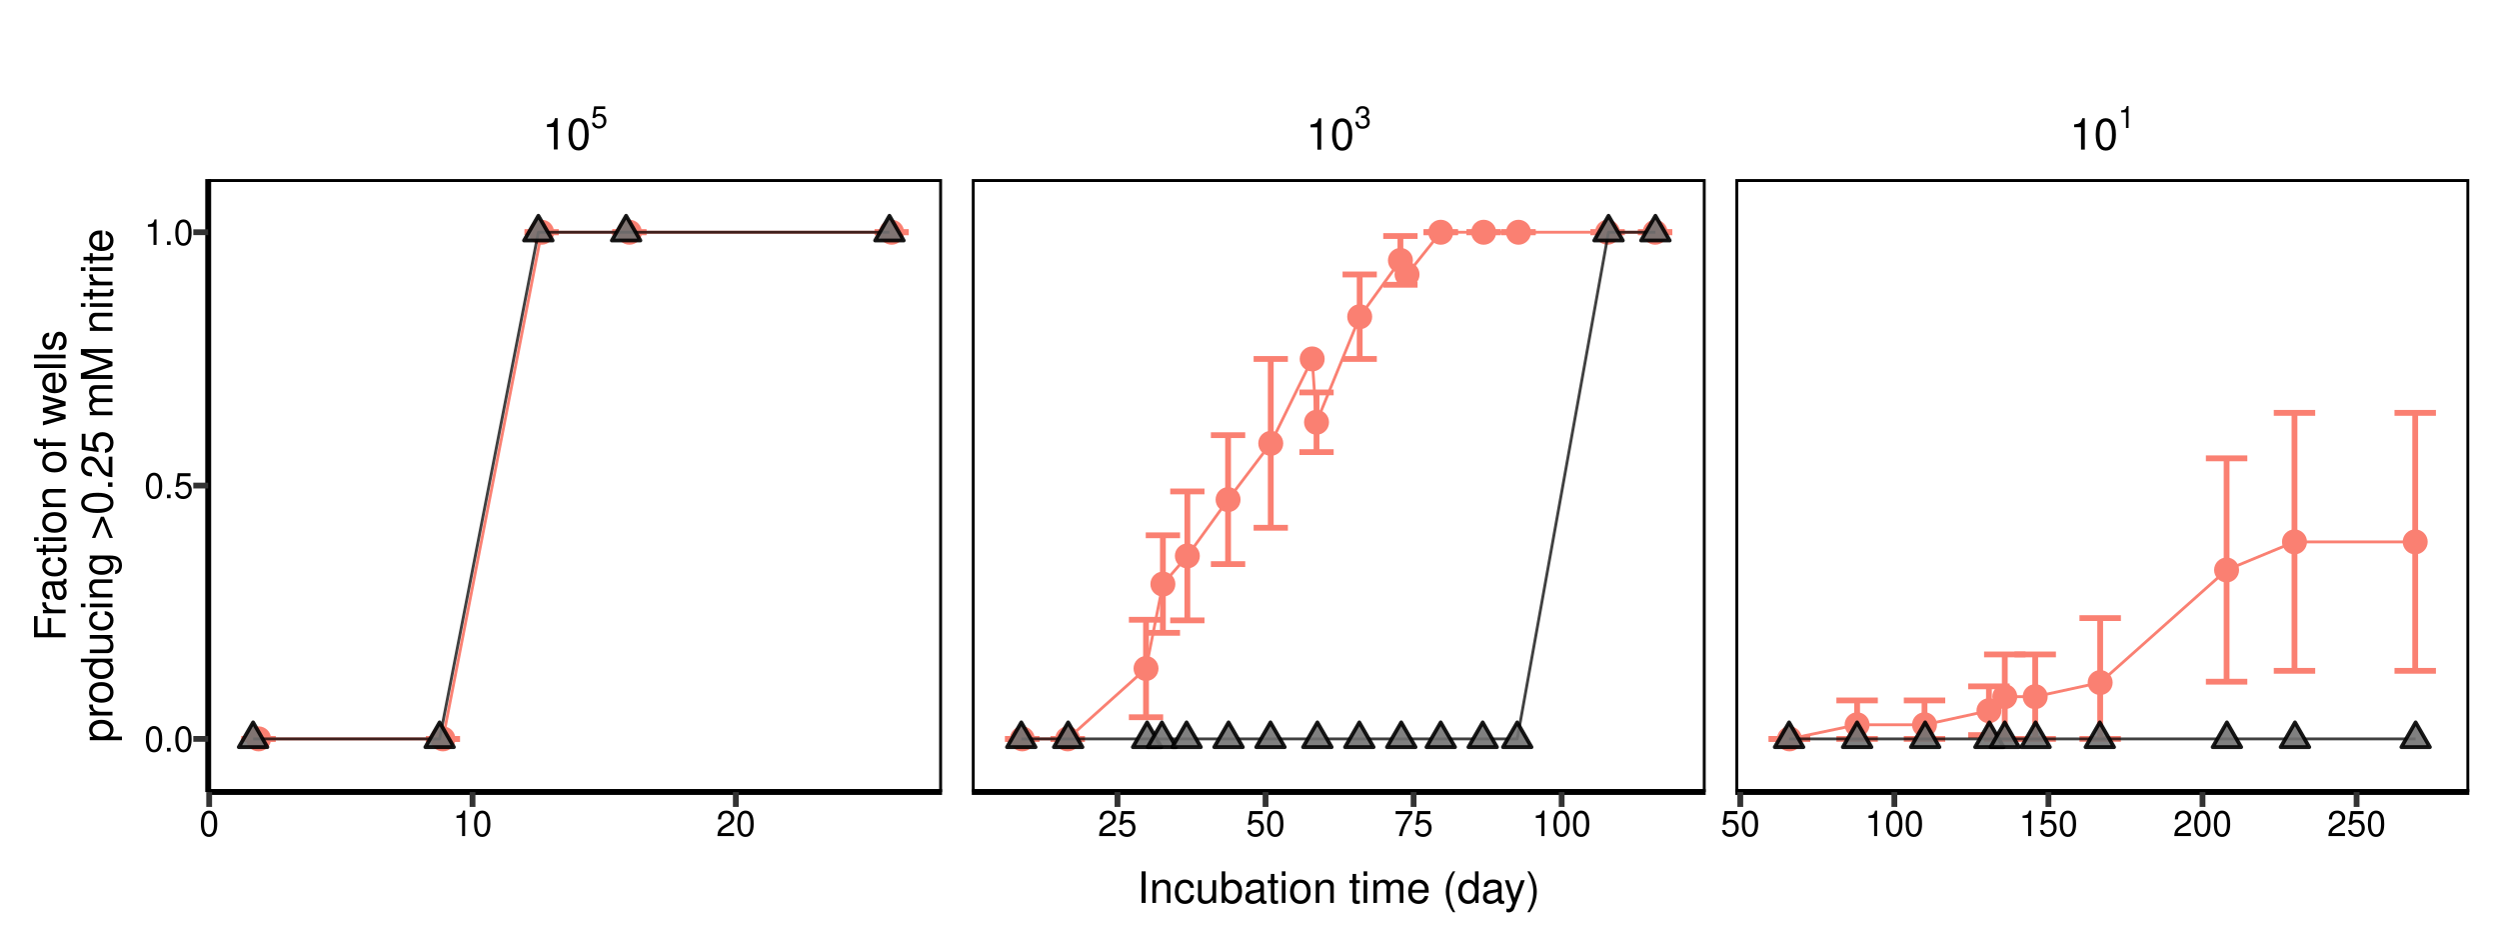
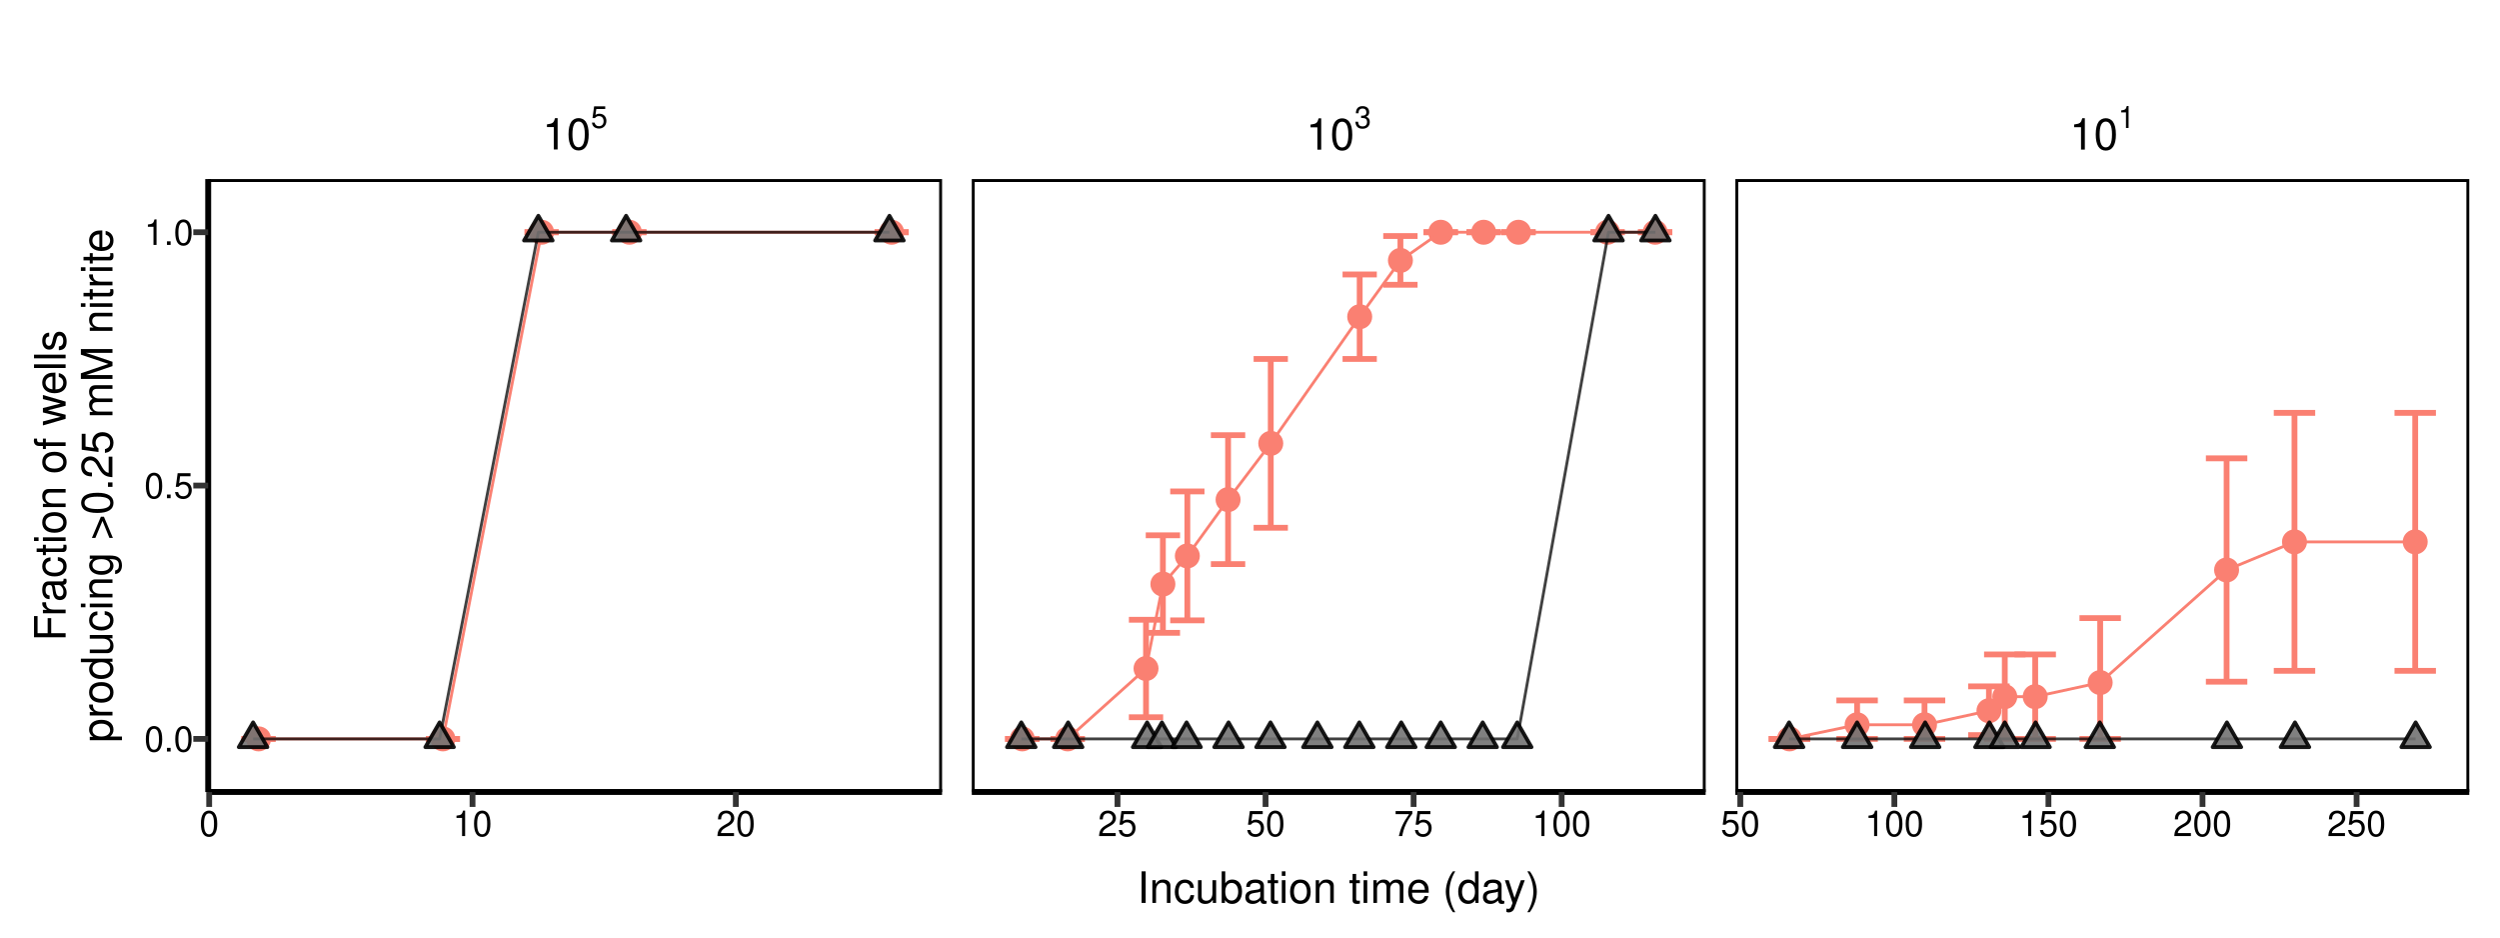
<svg xmlns="http://www.w3.org/2000/svg" width="460.80pt" height="172.80pt" viewBox="0 0 460.80 172.80">
  <g class="svglite">
    <defs>
      <style type="text/css">
    .svglite line, .svglite polyline, .svglite polygon, .svglite path, .svglite rect, .svglite circle {
      fill: none;
      stroke: #000000;
      stroke-linecap: round;
      stroke-linejoin: round;
      stroke-miterlimit: 10.00;
    }
    .svglite text {
      white-space: pre;
    }
    .svglite g.glyphgroup path {
      fill: inherit;
      stroke: none;
    }
  </style>
    </defs>
    <rect width="100%" height="100%" style="stroke: none; fill: none;" />
    <defs>
      <clipPath id="cpMC4wMHw0NjAuODB8MC4wMHwxNzIuODA=">
        <rect x="0.00" y="0.00" width="460.80" height="172.80" />
      </clipPath>
    </defs>
    <g clip-path="url(#cpMC4wMHw0NjAuODB8MC4wMHwxNzIuODA=)">
      <rect x="0" y="0.00" width="460.80" height="172.80" style="stroke-width: 1.07; stroke: none;" />
    </g>
    <defs>
      <clipPath id="cpMzguMzh8MTczLjcxfDMzLjAxfDE0NS45OQ==">
        <rect x="38.38" y="33.01" width="135.33" height="112.98" />
      </clipPath>
    </defs>
    <g clip-path="url(#cpMzguMzh8MTczLjcxfDMzLjAxfDE0NS45OQ==)">
      <rect x="38.38" y="33.01" width="135.33" height="112.98" style="stroke-width: 1.07;" />
      <polyline points="38.38,112.84 173.71,112.84 " style="stroke-width: 1.07; stroke: none; stroke-linecap: butt;" />
      <polyline points="38.38,66.16 173.71,66.16 " style="stroke-width: 1.07; stroke: none; stroke-linecap: butt;" />
      <polyline points="62.85,145.99 62.85,33.01 " style="stroke-width: 1.07; stroke: none; stroke-linecap: butt;" />
      <polyline points="111.41,145.99 111.41,33.01 " style="stroke-width: 1.07; stroke: none; stroke-linecap: butt;" />
      <polyline points="159.96,145.99 159.96,33.01 " style="stroke-width: 1.07; stroke: none; stroke-linecap: butt;" />
      <polyline points="38.38,136.19 173.71,136.19 " style="stroke-width: 1.07; stroke: none; stroke-linecap: butt;" />
      <polyline points="38.38,89.50 173.71,89.50 " style="stroke-width: 1.07; stroke: none; stroke-linecap: butt;" />
      <polyline points="38.38,42.81 173.71,42.81 " style="stroke-width: 1.07; stroke: none; stroke-linecap: butt;" />
      <polyline points="38.57,145.99 38.57,33.01 " style="stroke-width: 1.07; stroke: none; stroke-linecap: butt;" />
      <polyline points="87.13,145.99 87.13,33.01 " style="stroke-width: 1.07; stroke: none; stroke-linecap: butt;" />
      <polyline points="135.68,145.99 135.68,33.01 " style="stroke-width: 1.07; stroke: none; stroke-linecap: butt;" />
      <polyline points="44.53,136.19 50.82,136.19 " style="stroke-width: 1.07; stroke: #FA8072; stroke-linecap: butt;" />
      <polyline points="47.68,136.19 47.68,136.19 " style="stroke-width: 1.07; stroke: #FA8072; stroke-linecap: butt;" />
      <polyline points="44.53,136.19 50.82,136.19 " style="stroke-width: 1.07; stroke: #FA8072; stroke-linecap: butt;" />
      <polyline points="78.52,136.19 84.81,136.19 " style="stroke-width: 1.07; stroke: #FA8072; stroke-linecap: butt;" />
      <polyline points="81.67,136.19 81.67,136.19 " style="stroke-width: 1.07; stroke: #FA8072; stroke-linecap: butt;" />
      <polyline points="78.52,136.19 84.81,136.19 " style="stroke-width: 1.07; stroke: #FA8072; stroke-linecap: butt;" />
      <polyline points="96.73,42.81 103.02,42.81 " style="stroke-width: 1.07; stroke: #FA8072; stroke-linecap: butt;" />
      <polyline points="99.87,42.81 99.87,42.81 " style="stroke-width: 1.07; stroke: #FA8072; stroke-linecap: butt;" />
      <polyline points="96.73,42.81 103.02,42.81 " style="stroke-width: 1.07; stroke: #FA8072; stroke-linecap: butt;" />
      <polyline points="112.91,42.81 119.20,42.81 " style="stroke-width: 1.07; stroke: #FA8072; stroke-linecap: butt;" />
      <polyline points="116.06,42.81 116.06,42.81 " style="stroke-width: 1.07; stroke: #FA8072; stroke-linecap: butt;" />
      <polyline points="112.91,42.81 119.20,42.81 " style="stroke-width: 1.07; stroke: #FA8072; stroke-linecap: butt;" />
      <polyline points="161.27,42.81 167.56,42.81 " style="stroke-width: 1.07; stroke: #FA8072; stroke-linecap: butt;" />
      <polyline points="164.41,42.81 164.41,42.81 " style="stroke-width: 1.07; stroke: #FA8072; stroke-linecap: butt;" />
      <polyline points="161.27,42.81 167.56,42.81 " style="stroke-width: 1.07; stroke: #FA8072; stroke-linecap: butt;" />
      <polyline points="47.68,136.19 81.67,136.19 99.87,42.81 116.06,42.81 164.41,42.81 " style="stroke-width: 0.53; stroke: #FA8072; stroke-linecap: butt;" />
      <circle cx="47.68" cy="136.19" r="1.95" style="stroke-width: 0.71; stroke: #FA8072; fill: #FA8072;" />
      <circle cx="81.67" cy="136.19" r="1.95" style="stroke-width: 0.71; stroke: #FA8072; fill: #FA8072;" />
      <circle cx="99.87" cy="42.81" r="1.95" style="stroke-width: 0.71; stroke: #FA8072; fill: #FA8072;" />
      <circle cx="116.06" cy="42.81" r="1.95" style="stroke-width: 0.71; stroke: #FA8072; fill: #FA8072;" />
      <circle cx="164.41" cy="42.81" r="1.95" style="stroke-width: 0.71; stroke: #FA8072; fill: #FA8072;" />
      <polygon points="46.67,136.19 81.06,136.19 99.27,42.81 115.45,42.81 164.01,42.81 164.01,42.81 115.45,42.81 99.27,42.81 81.06,136.19 46.67,136.19 " style="stroke-width: 0.00; stroke: none; stroke-linecap: butt; fill: #333333; fill-opacity: 0.25;" />
      <polyline points="46.67,136.19 81.06,136.19 99.27,42.81 115.45,42.81 164.01,42.81 " style="stroke-width: 1.07; stroke: none; stroke-linecap: butt;" />
      <polyline points="164.01,42.81 115.45,42.81 99.27,42.81 81.06,136.19 46.67,136.19 " style="stroke-width: 1.07; stroke: none; stroke-linecap: butt;" />
      <polyline points="46.67,136.19 81.06,136.19 99.27,42.81 115.45,42.81 164.01,42.81 " style="stroke-width: 0.53; stroke: #000000; stroke-opacity: 0.75; stroke-linecap: butt;" />
      <polygon points="46.67,133.15 49.30,137.71 44.03,137.71 " style="stroke-width: 0.71; stroke: #000000; stroke-opacity: 0.90; fill: #737373; fill-opacity: 0.90;" />
      <polygon points="81.06,133.15 83.69,137.71 78.43,137.71 " style="stroke-width: 0.71; stroke: #000000; stroke-opacity: 0.90; fill: #737373; fill-opacity: 0.90;" />
      <polygon points="99.27,39.77 101.90,44.33 96.63,44.33 " style="stroke-width: 0.71; stroke: #000000; stroke-opacity: 0.90; fill: #737373; fill-opacity: 0.90;" />
      <polygon points="115.45,39.77 118.08,44.33 112.82,44.33 " style="stroke-width: 0.71; stroke: #000000; stroke-opacity: 0.90; fill: #737373; fill-opacity: 0.90;" />
      <polygon points="164.01,39.77 166.64,44.33 161.37,44.33 " style="stroke-width: 0.71; stroke: #000000; stroke-opacity: 0.90; fill: #737373; fill-opacity: 0.90;" />
    </g>
    <g clip-path="url(#cpMC4wMHw0NjAuODB8MC4wMHwxNzIuODA=)">
</g>
    <defs>
      <clipPath id="cpMTc5LjE5fDMxNC41MXwzMy4wMXwxNDUuOTk=">
        <rect x="179.19" y="33.01" width="135.33" height="112.98" />
      </clipPath>
    </defs>
    <g clip-path="url(#cpMTc5LjE5fDMxNC41MXwzMy4wMXwxNDUuOTk=)">
      <rect x="179.19" y="33.01" width="135.33" height="112.98" style="stroke-width: 1.07;" />
      <polyline points="179.19,112.84 314.51,112.84 " style="stroke-width: 1.07; stroke: none; stroke-linecap: butt;" />
      <polyline points="179.19,66.16 314.51,66.16 " style="stroke-width: 1.07; stroke: none; stroke-linecap: butt;" />
      <polyline points="192.41,145.99 192.41,33.01 " style="stroke-width: 1.07; stroke: none; stroke-linecap: butt;" />
      <polyline points="219.71,145.99 219.71,33.01 " style="stroke-width: 1.07; stroke: none; stroke-linecap: butt;" />
      <polyline points="247.01,145.99 247.01,33.01 " style="stroke-width: 1.07; stroke: none; stroke-linecap: butt;" />
      <polyline points="274.31,145.99 274.31,33.01 " style="stroke-width: 1.07; stroke: none; stroke-linecap: butt;" />
      <polyline points="301.61,145.99 301.61,33.01 " style="stroke-width: 1.07; stroke: none; stroke-linecap: butt;" />
      <polyline points="179.19,136.19 314.51,136.19 " style="stroke-width: 1.07; stroke: none; stroke-linecap: butt;" />
      <polyline points="179.19,89.50 314.51,89.50 " style="stroke-width: 1.07; stroke: none; stroke-linecap: butt;" />
      <polyline points="179.19,42.81 314.51,42.81 " style="stroke-width: 1.07; stroke: none; stroke-linecap: butt;" />
      <polyline points="206.06,145.99 206.06,33.01 " style="stroke-width: 1.07; stroke: none; stroke-linecap: butt;" />
      <polyline points="233.36,145.99 233.36,33.01 " style="stroke-width: 1.07; stroke: none; stroke-linecap: butt;" />
      <polyline points="260.66,145.99 260.66,33.01 " style="stroke-width: 1.07; stroke: none; stroke-linecap: butt;" />
      <polyline points="287.96,145.99 287.96,33.01 " style="stroke-width: 1.07; stroke: none; stroke-linecap: butt;" />
      <polyline points="185.34,136.19 191.66,136.19 " style="stroke-width: 1.07; stroke: #FA8072; stroke-linecap: butt;" />
      <polyline points="188.50,136.19 188.50,136.19 " style="stroke-width: 1.07; stroke: #FA8072; stroke-linecap: butt;" />
      <polyline points="185.34,136.19 191.66,136.19 " style="stroke-width: 1.07; stroke: #FA8072; stroke-linecap: butt;" />
      <polyline points="193.71,136.19 200.03,136.19 " style="stroke-width: 1.07; stroke: #FA8072; stroke-linecap: butt;" />
      <polyline points="196.87,136.19 196.87,136.19 " style="stroke-width: 1.07; stroke: #FA8072; stroke-linecap: butt;" />
      <polyline points="193.71,136.19 200.03,136.19 " style="stroke-width: 1.07; stroke: #FA8072; stroke-linecap: butt;" />
      <polyline points="208.16,114.23 214.48,114.23 " style="stroke-width: 1.07; stroke: #FA8072; stroke-linecap: butt;" />
      <polyline points="211.32,114.23 211.32,132.20 " style="stroke-width: 1.07; stroke: #FA8072; stroke-linecap: butt;" />
      <polyline points="208.16,132.20 214.48,132.20 " style="stroke-width: 1.07; stroke: #FA8072; stroke-linecap: butt;" />
      <polyline points="211.27,98.67 217.59,98.67 " style="stroke-width: 1.07; stroke: #FA8072; stroke-linecap: butt;" />
      <polyline points="214.43,98.67 214.43,116.64 " style="stroke-width: 1.07; stroke: #FA8072; stroke-linecap: butt;" />
      <polyline points="211.27,116.64 217.59,116.64 " style="stroke-width: 1.07; stroke: #FA8072; stroke-linecap: butt;" />
      <polyline points="215.78,90.58 222.10,90.58 " style="stroke-width: 1.07; stroke: #FA8072; stroke-linecap: butt;" />
      <polyline points="218.94,90.58 218.94,114.35 " style="stroke-width: 1.07; stroke: #FA8072; stroke-linecap: butt;" />
      <polyline points="215.78,114.35 222.10,114.35 " style="stroke-width: 1.07; stroke: #FA8072; stroke-linecap: butt;" />
      <polyline points="223.28,80.21 229.61,80.21 " style="stroke-width: 1.07; stroke: #FA8072; stroke-linecap: butt;" />
      <polyline points="226.45,80.21 226.45,103.98 " style="stroke-width: 1.07; stroke: #FA8072; stroke-linecap: butt;" />
      <polyline points="223.28,103.98 229.61,103.98 " style="stroke-width: 1.07; stroke: #FA8072; stroke-linecap: butt;" />
      <polyline points="231.16,66.16 237.48,66.16 " style="stroke-width: 1.07; stroke: #FA8072; stroke-linecap: butt;" />
      <polyline points="234.32,66.16 234.32,97.28 " style="stroke-width: 1.07; stroke: #FA8072; stroke-linecap: butt;" />
      <polyline points="231.16,97.28 237.48,97.28 " style="stroke-width: 1.07; stroke: #FA8072; stroke-linecap: butt;" />
-       <polyline points="239.60,72.33 245.92,72.33 " style="stroke-width: 1.07; stroke: #FA8072; stroke-linecap: butt;" />
-       <polyline points="242.76,72.33 242.76,83.33 " style="stroke-width: 1.07; stroke: #FA8072; stroke-linecap: butt;" />
-       <polyline points="239.60,83.33 245.92,83.33 " style="stroke-width: 1.07; stroke: #FA8072; stroke-linecap: butt;" />
      <polyline points="247.56,50.59 253.88,50.59 " style="stroke-width: 1.07; stroke: #FA8072; stroke-linecap: butt;" />
      <polyline points="250.72,50.59 250.72,66.16 " style="stroke-width: 1.07; stroke: #FA8072; stroke-linecap: butt;" />
      <polyline points="247.56,66.16 253.88,66.16 " style="stroke-width: 1.07; stroke: #FA8072; stroke-linecap: butt;" />
      <polyline points="255.06,43.51 261.39,43.51 " style="stroke-width: 1.07; stroke: #FA8072; stroke-linecap: butt;" />
      <polyline points="258.23,43.51 258.23,52.49 " style="stroke-width: 1.07; stroke: #FA8072; stroke-linecap: butt;" />
      <polyline points="255.06,52.49 261.39,52.49 " style="stroke-width: 1.07; stroke: #FA8072; stroke-linecap: butt;" />
      <polyline points="262.50,42.81 268.83,42.81 " style="stroke-width: 1.07; stroke: #FA8072; stroke-linecap: butt;" />
      <polyline points="265.66,42.81 265.66,42.81 " style="stroke-width: 1.07; stroke: #FA8072; stroke-linecap: butt;" />
      <polyline points="262.50,42.81 268.83,42.81 " style="stroke-width: 1.07; stroke: #FA8072; stroke-linecap: butt;" />
      <polyline points="270.42,42.81 276.74,42.81 " style="stroke-width: 1.07; stroke: #FA8072; stroke-linecap: butt;" />
      <polyline points="273.58,42.81 273.58,42.81 " style="stroke-width: 1.07; stroke: #FA8072; stroke-linecap: butt;" />
      <polyline points="270.42,42.81 276.74,42.81 " style="stroke-width: 1.07; stroke: #FA8072; stroke-linecap: butt;" />
      <polyline points="276.84,42.81 283.16,42.81 " style="stroke-width: 1.07; stroke: #FA8072; stroke-linecap: butt;" />
      <polyline points="280.00,42.81 280.00,42.81 " style="stroke-width: 1.07; stroke: #FA8072; stroke-linecap: butt;" />
      <polyline points="276.84,42.81 283.16,42.81 " style="stroke-width: 1.07; stroke: #FA8072; stroke-linecap: butt;" />
      <polyline points="293.26,42.81 299.58,42.81 " style="stroke-width: 1.07; stroke: #FA8072; stroke-linecap: butt;" />
      <polyline points="296.42,42.81 296.42,42.81 " style="stroke-width: 1.07; stroke: #FA8072; stroke-linecap: butt;" />
      <polyline points="293.26,42.81 299.58,42.81 " style="stroke-width: 1.07; stroke: #FA8072; stroke-linecap: butt;" />
      <polyline points="302.04,42.81 308.36,42.81 " style="stroke-width: 1.07; stroke: #FA8072; stroke-linecap: butt;" />
      <polyline points="305.20,42.81 305.20,42.81 " style="stroke-width: 1.07; stroke: #FA8072; stroke-linecap: butt;" />
      <polyline points="302.04,42.81 308.36,42.81 " style="stroke-width: 1.07; stroke: #FA8072; stroke-linecap: butt;" />
-       <polyline points="188.50,136.19 196.87,136.19 211.32,123.22 214.43,107.66 218.94,102.47 226.45,92.09 234.32,81.72 241.96,66.16 242.76,77.83 250.72,58.38 258.23,48.00 259.45,50.59 265.66,42.81 273.58,42.81 280.00,42.81 296.42,42.81 305.20,42.81 " style="stroke-width: 0.53; stroke: #FA8072; stroke-linecap: butt;" />
+       <polyline points="188.50,136.19 196.87,136.19 211.32,123.22 214.43,107.66 218.94,102.47 226.45,92.09 234.32,81.72 250.72,58.38 258.23,48.00 265.66,42.81 273.58,42.81 280.00,42.81 296.42,42.81 305.20,42.81 " style="stroke-width: 0.53; stroke: #FA8072; stroke-linecap: butt;" />
      <circle cx="188.50" cy="136.19" r="1.95" style="stroke-width: 0.71; stroke: #FA8072; fill: #FA8072;" />
      <circle cx="196.87" cy="136.19" r="1.95" style="stroke-width: 0.71; stroke: #FA8072; fill: #FA8072;" />
      <circle cx="211.32" cy="123.22" r="1.95" style="stroke-width: 0.71; stroke: #FA8072; fill: #FA8072;" />
      <circle cx="214.43" cy="107.66" r="1.95" style="stroke-width: 0.71; stroke: #FA8072; fill: #FA8072;" />
      <circle cx="218.94" cy="102.47" r="1.95" style="stroke-width: 0.71; stroke: #FA8072; fill: #FA8072;" />
      <circle cx="226.45" cy="92.09" r="1.95" style="stroke-width: 0.71; stroke: #FA8072; fill: #FA8072;" />
      <circle cx="234.32" cy="81.72" r="1.95" style="stroke-width: 0.71; stroke: #FA8072; fill: #FA8072;" />
-       <circle cx="241.96" cy="66.16" r="1.95" style="stroke-width: 0.71; stroke: #FA8072; fill: #FA8072;" />
-       <circle cx="242.76" cy="77.83" r="1.95" style="stroke-width: 0.71; stroke: #FA8072; fill: #FA8072;" />
      <circle cx="250.72" cy="58.38" r="1.95" style="stroke-width: 0.71; stroke: #FA8072; fill: #FA8072;" />
      <circle cx="258.23" cy="48.00" r="1.95" style="stroke-width: 0.71; stroke: #FA8072; fill: #FA8072;" />
-       <circle cx="259.45" cy="50.59" r="1.95" style="stroke-width: 0.71; stroke: #FA8072; fill: #FA8072;" />
      <circle cx="265.66" cy="42.81" r="1.95" style="stroke-width: 0.71; stroke: #FA8072; fill: #FA8072;" />
      <circle cx="273.58" cy="42.81" r="1.95" style="stroke-width: 0.71; stroke: #FA8072; fill: #FA8072;" />
      <circle cx="280.00" cy="42.81" r="1.95" style="stroke-width: 0.71; stroke: #FA8072; fill: #FA8072;" />
      <circle cx="296.42" cy="42.81" r="1.95" style="stroke-width: 0.71; stroke: #FA8072; fill: #FA8072;" />
      <circle cx="305.20" cy="42.81" r="1.95" style="stroke-width: 0.71; stroke: #FA8072; fill: #FA8072;" />
      <polygon points="188.32,136.19 196.96,136.19 211.52,136.19 214.25,136.19 218.80,136.19 226.54,136.19 234.27,136.19 242.92,136.19 250.65,136.19 258.38,136.19 265.66,136.19 273.40,136.19 279.77,136.19 296.60,42.81 305.25,42.81 305.25,42.81 296.60,42.81 279.77,136.19 273.40,136.19 265.66,136.19 258.38,136.19 250.65,136.19 242.92,136.19 234.27,136.19 226.54,136.19 218.80,136.19 214.25,136.19 211.52,136.19 196.96,136.19 188.32,136.19 " style="stroke-width: 0.00; stroke: none; stroke-linecap: butt; fill: #333333; fill-opacity: 0.25;" />
      <polyline points="188.32,136.19 196.96,136.19 211.52,136.19 214.25,136.19 218.80,136.19 226.54,136.19 234.27,136.19 242.92,136.19 250.65,136.19 258.38,136.19 265.66,136.19 273.40,136.19 279.77,136.19 296.60,42.81 305.25,42.81 " style="stroke-width: 1.07; stroke: none; stroke-linecap: butt;" />
      <polyline points="305.25,42.81 296.60,42.81 279.77,136.19 273.40,136.19 265.66,136.19 258.38,136.19 250.65,136.19 242.92,136.19 234.27,136.19 226.54,136.19 218.80,136.19 214.25,136.19 211.52,136.19 196.96,136.19 188.32,136.19 " style="stroke-width: 1.07; stroke: none; stroke-linecap: butt;" />
      <polyline points="188.32,136.19 196.96,136.19 211.52,136.19 214.25,136.19 218.80,136.19 226.54,136.19 234.27,136.19 242.92,136.19 250.65,136.19 258.38,136.19 265.66,136.19 273.40,136.19 279.77,136.19 296.60,42.81 305.25,42.81 " style="stroke-width: 0.53; stroke: #000000; stroke-opacity: 0.75; stroke-linecap: butt;" />
      <polygon points="188.32,133.15 190.95,137.71 185.69,137.71 " style="stroke-width: 0.71; stroke: #000000; stroke-opacity: 0.90; fill: #737373; fill-opacity: 0.90;" />
      <polygon points="196.96,133.15 199.60,137.71 194.33,137.71 " style="stroke-width: 0.71; stroke: #000000; stroke-opacity: 0.90; fill: #737373; fill-opacity: 0.90;" />
      <polygon points="211.52,133.15 214.15,137.71 208.89,137.71 " style="stroke-width: 0.71; stroke: #000000; stroke-opacity: 0.90; fill: #737373; fill-opacity: 0.90;" />
      <polygon points="214.25,133.15 216.88,137.71 211.62,137.71 " style="stroke-width: 0.71; stroke: #000000; stroke-opacity: 0.90; fill: #737373; fill-opacity: 0.90;" />
      <polygon points="218.80,133.15 221.43,137.71 216.17,137.71 " style="stroke-width: 0.71; stroke: #000000; stroke-opacity: 0.90; fill: #737373; fill-opacity: 0.90;" />
      <polygon points="226.54,133.15 229.17,137.71 223.90,137.71 " style="stroke-width: 0.71; stroke: #000000; stroke-opacity: 0.90; fill: #737373; fill-opacity: 0.90;" />
      <polygon points="234.27,133.15 236.90,137.71 231.64,137.71 " style="stroke-width: 0.71; stroke: #000000; stroke-opacity: 0.90; fill: #737373; fill-opacity: 0.90;" />
      <polygon points="242.92,133.15 245.55,137.71 240.28,137.71 " style="stroke-width: 0.71; stroke: #000000; stroke-opacity: 0.90; fill: #737373; fill-opacity: 0.90;" />
      <polygon points="250.65,133.15 253.28,137.71 248.02,137.71 " style="stroke-width: 0.71; stroke: #000000; stroke-opacity: 0.90; fill: #737373; fill-opacity: 0.90;" />
      <polygon points="258.38,133.15 261.02,137.71 255.75,137.71 " style="stroke-width: 0.71; stroke: #000000; stroke-opacity: 0.90; fill: #737373; fill-opacity: 0.90;" />
      <polygon points="265.66,133.15 268.30,137.71 263.03,137.71 " style="stroke-width: 0.71; stroke: #000000; stroke-opacity: 0.90; fill: #737373; fill-opacity: 0.90;" />
      <polygon points="273.40,133.15 276.03,137.71 270.77,137.71 " style="stroke-width: 0.71; stroke: #000000; stroke-opacity: 0.90; fill: #737373; fill-opacity: 0.90;" />
      <polygon points="279.77,133.15 282.40,137.71 277.14,137.71 " style="stroke-width: 0.71; stroke: #000000; stroke-opacity: 0.90; fill: #737373; fill-opacity: 0.90;" />
      <polygon points="296.60,39.77 299.24,44.33 293.97,44.33 " style="stroke-width: 0.71; stroke: #000000; stroke-opacity: 0.90; fill: #737373; fill-opacity: 0.90;" />
      <polygon points="305.25,39.77 307.88,44.33 302.61,44.33 " style="stroke-width: 0.71; stroke: #000000; stroke-opacity: 0.90; fill: #737373; fill-opacity: 0.90;" />
    </g>
    <g clip-path="url(#cpMC4wMHw0NjAuODB8MC4wMHwxNzIuODA=)">
</g>
    <defs>
      <clipPath id="cpMzE5Ljk5fDQ1NS4zMnwzMy4wMXwxNDUuOTk=">
        <rect x="319.99" y="33.01" width="135.33" height="112.98" />
      </clipPath>
    </defs>
    <g clip-path="url(#cpMzE5Ljk5fDQ1NS4zMnwzMy4wMXwxNDUuOTk=)">
      <rect x="319.99" y="33.01" width="135.33" height="112.98" style="stroke-width: 1.07;" />
      <polyline points="319.99,112.84 455.32,112.84 " style="stroke-width: 1.07; stroke: none; stroke-linecap: butt;" />
      <polyline points="319.99,66.16 455.32,66.16 " style="stroke-width: 1.07; stroke: none; stroke-linecap: butt;" />
      <polyline points="335.10,145.99 335.10,33.01 " style="stroke-width: 1.07; stroke: none; stroke-linecap: butt;" />
      <polyline points="363.51,145.99 363.51,33.01 " style="stroke-width: 1.07; stroke: none; stroke-linecap: butt;" />
      <polyline points="391.92,145.99 391.92,33.01 " style="stroke-width: 1.07; stroke: none; stroke-linecap: butt;" />
      <polyline points="420.33,145.99 420.33,33.01 " style="stroke-width: 1.07; stroke: none; stroke-linecap: butt;" />
      <polyline points="448.75,145.99 448.75,33.01 " style="stroke-width: 1.07; stroke: none; stroke-linecap: butt;" />
      <polyline points="319.99,136.19 455.32,136.19 " style="stroke-width: 1.07; stroke: none; stroke-linecap: butt;" />
      <polyline points="319.99,89.50 455.32,89.50 " style="stroke-width: 1.07; stroke: none; stroke-linecap: butt;" />
      <polyline points="319.99,42.81 455.32,42.81 " style="stroke-width: 1.07; stroke: none; stroke-linecap: butt;" />
      <polyline points="320.90,145.99 320.90,33.01 " style="stroke-width: 1.07; stroke: none; stroke-linecap: butt;" />
      <polyline points="349.31,145.99 349.31,33.01 " style="stroke-width: 1.07; stroke: none; stroke-linecap: butt;" />
      <polyline points="377.72,145.99 377.72,33.01 " style="stroke-width: 1.07; stroke: none; stroke-linecap: butt;" />
      <polyline points="406.13,145.99 406.13,33.01 " style="stroke-width: 1.07; stroke: none; stroke-linecap: butt;" />
      <polyline points="434.54,145.99 434.54,33.01 " style="stroke-width: 1.07; stroke: none; stroke-linecap: butt;" />
      <polyline points="326.14,136.19 333.79,136.19 " style="stroke-width: 1.07; stroke: #FA8072; stroke-linecap: butt;" />
      <polyline points="329.97,136.19 329.97,136.19 " style="stroke-width: 1.07; stroke: #FA8072; stroke-linecap: butt;" />
      <polyline points="326.14,136.19 333.79,136.19 " style="stroke-width: 1.07; stroke: #FA8072; stroke-linecap: butt;" />
      <polyline points="338.62,129.10 346.26,129.10 " style="stroke-width: 1.07; stroke: #FA8072; stroke-linecap: butt;" />
      <polyline points="342.44,129.10 342.44,136.19 " style="stroke-width: 1.07; stroke: #FA8072; stroke-linecap: butt;" />
      <polyline points="338.62,136.19 346.26,136.19 " style="stroke-width: 1.07; stroke: #FA8072; stroke-linecap: butt;" />
      <polyline points="351.05,129.10 358.69,129.10 " style="stroke-width: 1.07; stroke: #FA8072; stroke-linecap: butt;" />
      <polyline points="354.87,129.10 354.87,136.19 " style="stroke-width: 1.07; stroke: #FA8072; stroke-linecap: butt;" />
      <polyline points="351.05,136.19 358.69,136.19 " style="stroke-width: 1.07; stroke: #FA8072; stroke-linecap: butt;" />
      <polyline points="362.92,126.51 370.57,126.51 " style="stroke-width: 1.07; stroke: #FA8072; stroke-linecap: butt;" />
      <polyline points="366.75,126.51 366.75,135.49 " style="stroke-width: 1.07; stroke: #FA8072; stroke-linecap: butt;" />
      <polyline points="362.92,135.49 370.57,135.49 " style="stroke-width: 1.07; stroke: #FA8072; stroke-linecap: butt;" />
      <polyline points="365.85,120.62 373.49,120.62 " style="stroke-width: 1.07; stroke: #FA8072; stroke-linecap: butt;" />
      <polyline points="369.67,120.62 369.67,136.19 " style="stroke-width: 1.07; stroke: #FA8072; stroke-linecap: butt;" />
      <polyline points="365.85,136.19 373.49,136.19 " style="stroke-width: 1.07; stroke: #FA8072; stroke-linecap: butt;" />
      <polyline points="371.46,120.62 379.10,120.62 " style="stroke-width: 1.07; stroke: #FA8072; stroke-linecap: butt;" />
      <polyline points="375.28,120.62 375.28,136.19 " style="stroke-width: 1.07; stroke: #FA8072; stroke-linecap: butt;" />
      <polyline points="371.46,136.19 379.10,136.19 " style="stroke-width: 1.07; stroke: #FA8072; stroke-linecap: butt;" />
      <polyline points="383.44,113.93 391.08,113.93 " style="stroke-width: 1.07; stroke: #FA8072; stroke-linecap: butt;" />
      <polyline points="387.26,113.93 387.26,136.19 " style="stroke-width: 1.07; stroke: #FA8072; stroke-linecap: butt;" />
      <polyline points="383.44,136.19 391.08,136.19 " style="stroke-width: 1.07; stroke: #FA8072; stroke-linecap: butt;" />
      <polyline points="406.75,84.48 414.39,84.48 " style="stroke-width: 1.07; stroke: #FA8072; stroke-linecap: butt;" />
      <polyline points="410.57,84.48 410.57,125.65 " style="stroke-width: 1.07; stroke: #FA8072; stroke-linecap: butt;" />
      <polyline points="406.75,125.65 414.39,125.65 " style="stroke-width: 1.07; stroke: #FA8072; stroke-linecap: butt;" />
      <polyline points="419.27,76.10 426.91,76.10 " style="stroke-width: 1.07; stroke: #FA8072; stroke-linecap: butt;" />
      <polyline points="423.09,76.10 423.09,123.65 " style="stroke-width: 1.07; stroke: #FA8072; stroke-linecap: butt;" />
      <polyline points="419.27,123.65 426.91,123.65 " style="stroke-width: 1.07; stroke: #FA8072; stroke-linecap: butt;" />
      <polyline points="441.53,76.10 449.17,76.10 " style="stroke-width: 1.07; stroke: #FA8072; stroke-linecap: butt;" />
      <polyline points="445.35,76.10 445.35,123.65 " style="stroke-width: 1.07; stroke: #FA8072; stroke-linecap: butt;" />
      <polyline points="441.53,123.65 449.17,123.65 " style="stroke-width: 1.07; stroke: #FA8072; stroke-linecap: butt;" />
      <polyline points="329.97,136.19 342.44,133.59 354.87,133.59 366.75,131.00 369.67,128.41 375.28,128.41 387.26,125.81 410.57,105.06 423.09,99.88 445.35,99.88 " style="stroke-width: 0.53; stroke: #FA8072; stroke-linecap: butt;" />
      <circle cx="329.97" cy="136.19" r="1.95" style="stroke-width: 0.71; stroke: #FA8072; fill: #FA8072;" />
      <circle cx="342.44" cy="133.59" r="1.95" style="stroke-width: 0.71; stroke: #FA8072; fill: #FA8072;" />
      <circle cx="354.87" cy="133.59" r="1.95" style="stroke-width: 0.71; stroke: #FA8072; fill: #FA8072;" />
      <circle cx="366.75" cy="131.00" r="1.95" style="stroke-width: 0.71; stroke: #FA8072; fill: #FA8072;" />
      <circle cx="369.67" cy="128.41" r="1.95" style="stroke-width: 0.71; stroke: #FA8072; fill: #FA8072;" />
      <circle cx="375.28" cy="128.41" r="1.95" style="stroke-width: 0.71; stroke: #FA8072; fill: #FA8072;" />
      <circle cx="387.26" cy="125.81" r="1.95" style="stroke-width: 0.71; stroke: #FA8072; fill: #FA8072;" />
      <circle cx="410.57" cy="105.06" r="1.95" style="stroke-width: 0.71; stroke: #FA8072; fill: #FA8072;" />
      <circle cx="423.09" cy="99.88" r="1.95" style="stroke-width: 0.71; stroke: #FA8072; fill: #FA8072;" />
      <circle cx="445.35" cy="99.88" r="1.95" style="stroke-width: 0.71; stroke: #FA8072; fill: #FA8072;" />
      <polygon points="329.90,136.19 342.44,136.19 354.99,136.19 366.83,136.19 369.67,136.19 375.35,136.19 387.19,136.19 410.63,136.19 423.18,136.19 445.43,136.19 445.43,136.19 423.18,136.19 410.63,136.19 387.19,136.19 375.35,136.19 369.67,136.19 366.83,136.19 354.99,136.19 342.44,136.19 329.90,136.19 " style="stroke-width: 0.00; stroke: none; stroke-linecap: butt; fill: #333333; fill-opacity: 0.25;" />
      <polyline points="329.90,136.19 342.44,136.19 354.99,136.19 366.83,136.19 369.67,136.19 375.35,136.19 387.19,136.19 410.63,136.19 423.18,136.19 445.43,136.19 " style="stroke-width: 1.07; stroke: none; stroke-linecap: butt;" />
      <polyline points="445.43,136.19 423.18,136.19 410.63,136.19 387.19,136.19 375.35,136.19 369.67,136.19 366.83,136.19 354.99,136.19 342.44,136.19 329.90,136.19 " style="stroke-width: 1.07; stroke: none; stroke-linecap: butt;" />
      <polyline points="329.90,136.19 342.44,136.19 354.99,136.19 366.83,136.19 369.67,136.19 375.35,136.19 387.19,136.19 410.63,136.19 423.18,136.19 445.43,136.19 " style="stroke-width: 0.53; stroke: #000000; stroke-opacity: 0.75; stroke-linecap: butt;" />
      <polygon points="329.90,133.15 332.53,137.71 327.26,137.71 " style="stroke-width: 0.71; stroke: #000000; stroke-opacity: 0.90; fill: #737373; fill-opacity: 0.90;" />
      <polygon points="342.44,133.15 345.08,137.71 339.81,137.71 " style="stroke-width: 0.71; stroke: #000000; stroke-opacity: 0.90; fill: #737373; fill-opacity: 0.90;" />
      <polygon points="354.99,133.15 357.62,137.71 352.36,137.71 " style="stroke-width: 0.71; stroke: #000000; stroke-opacity: 0.90; fill: #737373; fill-opacity: 0.90;" />
      <polygon points="366.83,133.15 369.46,137.71 364.20,137.71 " style="stroke-width: 0.71; stroke: #000000; stroke-opacity: 0.90; fill: #737373; fill-opacity: 0.90;" />
      <polygon points="369.67,133.15 372.30,137.71 367.04,137.71 " style="stroke-width: 0.71; stroke: #000000; stroke-opacity: 0.90; fill: #737373; fill-opacity: 0.90;" />
      <polygon points="375.35,133.15 377.98,137.71 372.72,137.71 " style="stroke-width: 0.71; stroke: #000000; stroke-opacity: 0.90; fill: #737373; fill-opacity: 0.90;" />
      <polygon points="387.19,133.15 389.82,137.71 384.56,137.71 " style="stroke-width: 0.71; stroke: #000000; stroke-opacity: 0.90; fill: #737373; fill-opacity: 0.90;" />
      <polygon points="410.63,133.15 413.26,137.71 408.00,137.71 " style="stroke-width: 0.71; stroke: #000000; stroke-opacity: 0.90; fill: #737373; fill-opacity: 0.90;" />
      <polygon points="423.18,133.15 425.81,137.71 420.54,137.71 " style="stroke-width: 0.71; stroke: #000000; stroke-opacity: 0.90; fill: #737373; fill-opacity: 0.90;" />
      <polygon points="445.43,133.15 448.06,137.71 442.80,137.71 " style="stroke-width: 0.71; stroke: #000000; stroke-opacity: 0.90; fill: #737373; fill-opacity: 0.90;" />
    </g>
    <g clip-path="url(#cpMC4wMHw0NjAuODB8MC4wMHwxNzIuODA=)">
</g>
    <defs>
      <clipPath id="cpMzguMzh8MTczLjcxfDE0LjQxfDMzLjAx">
        <rect x="38.38" y="14.41" width="135.33" height="18.59" />
      </clipPath>
    </defs>
    <g clip-path="url(#cpMzguMzh8MTczLjcxfDE0LjQxfDMzLjAx)">
      <text x="100.04" y="27.55" style="font-size: 8.00px; font-family: &quot;Helvetica&quot;;" textLength="8.91px" lengthAdjust="spacingAndGlyphs">10</text>
      <text x="108.94" y="23.57" style="font-size: 5.60px; font-family: &quot;Helvetica&quot;;" textLength="3.11px" lengthAdjust="spacingAndGlyphs">5</text>
    </g>
    <g clip-path="url(#cpMC4wMHw0NjAuODB8MC4wMHwxNzIuODA=)">
</g>
    <defs>
      <clipPath id="cpMTc5LjE5fDMxNC41MXwxNC40MXwzMy4wMQ==">
        <rect x="179.19" y="14.41" width="135.33" height="18.59" />
      </clipPath>
    </defs>
    <g clip-path="url(#cpMTc5LjE5fDMxNC41MXwxNC40MXwzMy4wMQ==)">
      <text x="240.84" y="27.59" style="font-size: 8.00px; font-family: &quot;Helvetica&quot;;" textLength="8.91px" lengthAdjust="spacingAndGlyphs">10</text>
      <text x="249.75" y="23.61" style="font-size: 5.60px; font-family: &quot;Helvetica&quot;;" textLength="3.11px" lengthAdjust="spacingAndGlyphs">3</text>
    </g>
    <g clip-path="url(#cpMC4wMHw0NjAuODB8MC4wMHwxNzIuODA=)">
</g>
    <defs>
      <clipPath id="cpMzE5Ljk5fDQ1NS4zMnwxNC40MXwzMy4wMQ==">
        <rect x="319.99" y="14.41" width="135.33" height="18.59" />
      </clipPath>
    </defs>
    <g clip-path="url(#cpMzE5Ljk5fDQ1NS4zMnwxNC40MXwzMy4wMQ==)">
      <text x="381.65" y="27.57" style="font-size: 8.00px; font-family: &quot;Helvetica&quot;;" textLength="8.91px" lengthAdjust="spacingAndGlyphs">10</text>
      <text x="390.56" y="23.59" style="font-size: 5.60px; font-family: &quot;Helvetica&quot;;" textLength="3.11px" lengthAdjust="spacingAndGlyphs">1</text>
    </g>
    <g clip-path="url(#cpMC4wMHw0NjAuODB8MC4wMHwxNzIuODA=)">
      <polyline points="38.38,145.99 173.71,145.99 " style="stroke-width: 1.07; stroke-linecap: butt;" />
      <polyline points="38.57,148.73 38.57,145.99 " style="stroke-width: 1.07; stroke: #333333; stroke-linecap: butt;" />
      <polyline points="87.13,148.73 87.13,145.99 " style="stroke-width: 1.07; stroke: #333333; stroke-linecap: butt;" />
      <polyline points="135.68,148.73 135.68,145.99 " style="stroke-width: 1.07; stroke: #333333; stroke-linecap: butt;" />
      <text x="38.57" y="154.11" text-anchor="middle" style="font-size: 6.50px; font-family: &quot;Helvetica&quot;;" textLength="3.61px" lengthAdjust="spacingAndGlyphs">0</text>
      <text x="87.13" y="154.11" text-anchor="middle" style="font-size: 6.50px; font-family: &quot;Helvetica&quot;;" textLength="7.22px" lengthAdjust="spacingAndGlyphs">10</text>
      <text x="135.68" y="154.11" text-anchor="middle" style="font-size: 6.50px; font-family: &quot;Helvetica&quot;;" textLength="7.22px" lengthAdjust="spacingAndGlyphs">20</text>
      <polyline points="179.19,145.99 314.51,145.99 " style="stroke-width: 1.07; stroke-linecap: butt;" />
      <polyline points="206.06,148.73 206.06,145.99 " style="stroke-width: 1.07; stroke: #333333; stroke-linecap: butt;" />
      <polyline points="233.36,148.73 233.36,145.99 " style="stroke-width: 1.07; stroke: #333333; stroke-linecap: butt;" />
      <polyline points="260.66,148.73 260.66,145.99 " style="stroke-width: 1.07; stroke: #333333; stroke-linecap: butt;" />
      <polyline points="287.96,148.73 287.96,145.99 " style="stroke-width: 1.07; stroke: #333333; stroke-linecap: butt;" />
      <text x="206.06" y="154.11" text-anchor="middle" style="font-size: 6.50px; font-family: &quot;Helvetica&quot;;" textLength="7.22px" lengthAdjust="spacingAndGlyphs">25</text>
      <text x="233.36" y="154.11" text-anchor="middle" style="font-size: 6.50px; font-family: &quot;Helvetica&quot;;" textLength="7.22px" lengthAdjust="spacingAndGlyphs">50</text>
      <text x="260.66" y="154.11" text-anchor="middle" style="font-size: 6.50px; font-family: &quot;Helvetica&quot;;" textLength="7.22px" lengthAdjust="spacingAndGlyphs">75</text>
      <text x="287.96" y="154.11" text-anchor="middle" style="font-size: 6.50px; font-family: &quot;Helvetica&quot;;" textLength="10.83px" lengthAdjust="spacingAndGlyphs">100</text>
      <polyline points="319.99,145.99 455.32,145.99 " style="stroke-width: 1.07; stroke-linecap: butt;" />
      <polyline points="320.90,148.73 320.90,145.99 " style="stroke-width: 1.07; stroke: #333333; stroke-linecap: butt;" />
      <polyline points="349.31,148.73 349.31,145.99 " style="stroke-width: 1.07; stroke: #333333; stroke-linecap: butt;" />
      <polyline points="377.72,148.73 377.72,145.99 " style="stroke-width: 1.07; stroke: #333333; stroke-linecap: butt;" />
      <polyline points="406.13,148.73 406.13,145.99 " style="stroke-width: 1.07; stroke: #333333; stroke-linecap: butt;" />
      <polyline points="434.54,148.73 434.54,145.99 " style="stroke-width: 1.07; stroke: #333333; stroke-linecap: butt;" />
      <text x="320.90" y="154.11" text-anchor="middle" style="font-size: 6.50px; font-family: &quot;Helvetica&quot;;" textLength="7.22px" lengthAdjust="spacingAndGlyphs">50</text>
      <text x="349.31" y="154.11" text-anchor="middle" style="font-size: 6.50px; font-family: &quot;Helvetica&quot;;" textLength="10.83px" lengthAdjust="spacingAndGlyphs">100</text>
      <text x="377.72" y="154.11" text-anchor="middle" style="font-size: 6.50px; font-family: &quot;Helvetica&quot;;" textLength="10.83px" lengthAdjust="spacingAndGlyphs">150</text>
      <text x="406.13" y="154.11" text-anchor="middle" style="font-size: 6.50px; font-family: &quot;Helvetica&quot;;" textLength="10.83px" lengthAdjust="spacingAndGlyphs">200</text>
      <text x="434.54" y="154.11" text-anchor="middle" style="font-size: 6.50px; font-family: &quot;Helvetica&quot;;" textLength="10.83px" lengthAdjust="spacingAndGlyphs">250</text>
      <polyline points="38.38,145.99 38.38,33.01 " style="stroke-width: 1.07; stroke-linecap: butt;" />
      <text x="31.13" y="138.52" text-anchor="middle" style="font-size: 6.50px; font-family: &quot;Helvetica&quot;;" textLength="9.03px" lengthAdjust="spacingAndGlyphs">0.0</text>
      <text x="31.13" y="91.83" text-anchor="middle" style="font-size: 6.50px; font-family: &quot;Helvetica&quot;;" textLength="9.03px" lengthAdjust="spacingAndGlyphs">0.5</text>
      <text x="31.13" y="45.15" text-anchor="middle" style="font-size: 6.50px; font-family: &quot;Helvetica&quot;;" textLength="9.03px" lengthAdjust="spacingAndGlyphs">1.0</text>
      <polyline points="35.64,136.19 38.38,136.19 " style="stroke-width: 1.07; stroke: #333333; stroke-linecap: butt;" />
      <polyline points="35.64,89.50 38.38,89.50 " style="stroke-width: 1.07; stroke: #333333; stroke-linecap: butt;" />
      <polyline points="35.64,42.81 38.38,42.81 " style="stroke-width: 1.07; stroke: #333333; stroke-linecap: butt;" />
      <text x="246.85" y="166.43" text-anchor="middle" style="font-size: 8.00px; font-family: &quot;Helvetica&quot;;" textLength="74.75px" lengthAdjust="spacingAndGlyphs">Incubation time (day)</text>
      <text transform="translate(12.10,89.50) rotate(-90)" text-anchor="middle" style="font-size: 8.00px; font-family: &quot;Helvetica&quot;;" textLength="57.83px" lengthAdjust="spacingAndGlyphs">Fraction of wells</text>
      <text transform="translate(20.74,89.50) rotate(-90)" text-anchor="middle" style="font-size: 8.00px; font-family: &quot;Helvetica&quot;;" textLength="95.00px" lengthAdjust="spacingAndGlyphs">producing &gt;0.25 mM nitrite</text>
    </g>
  </g>
</svg>
